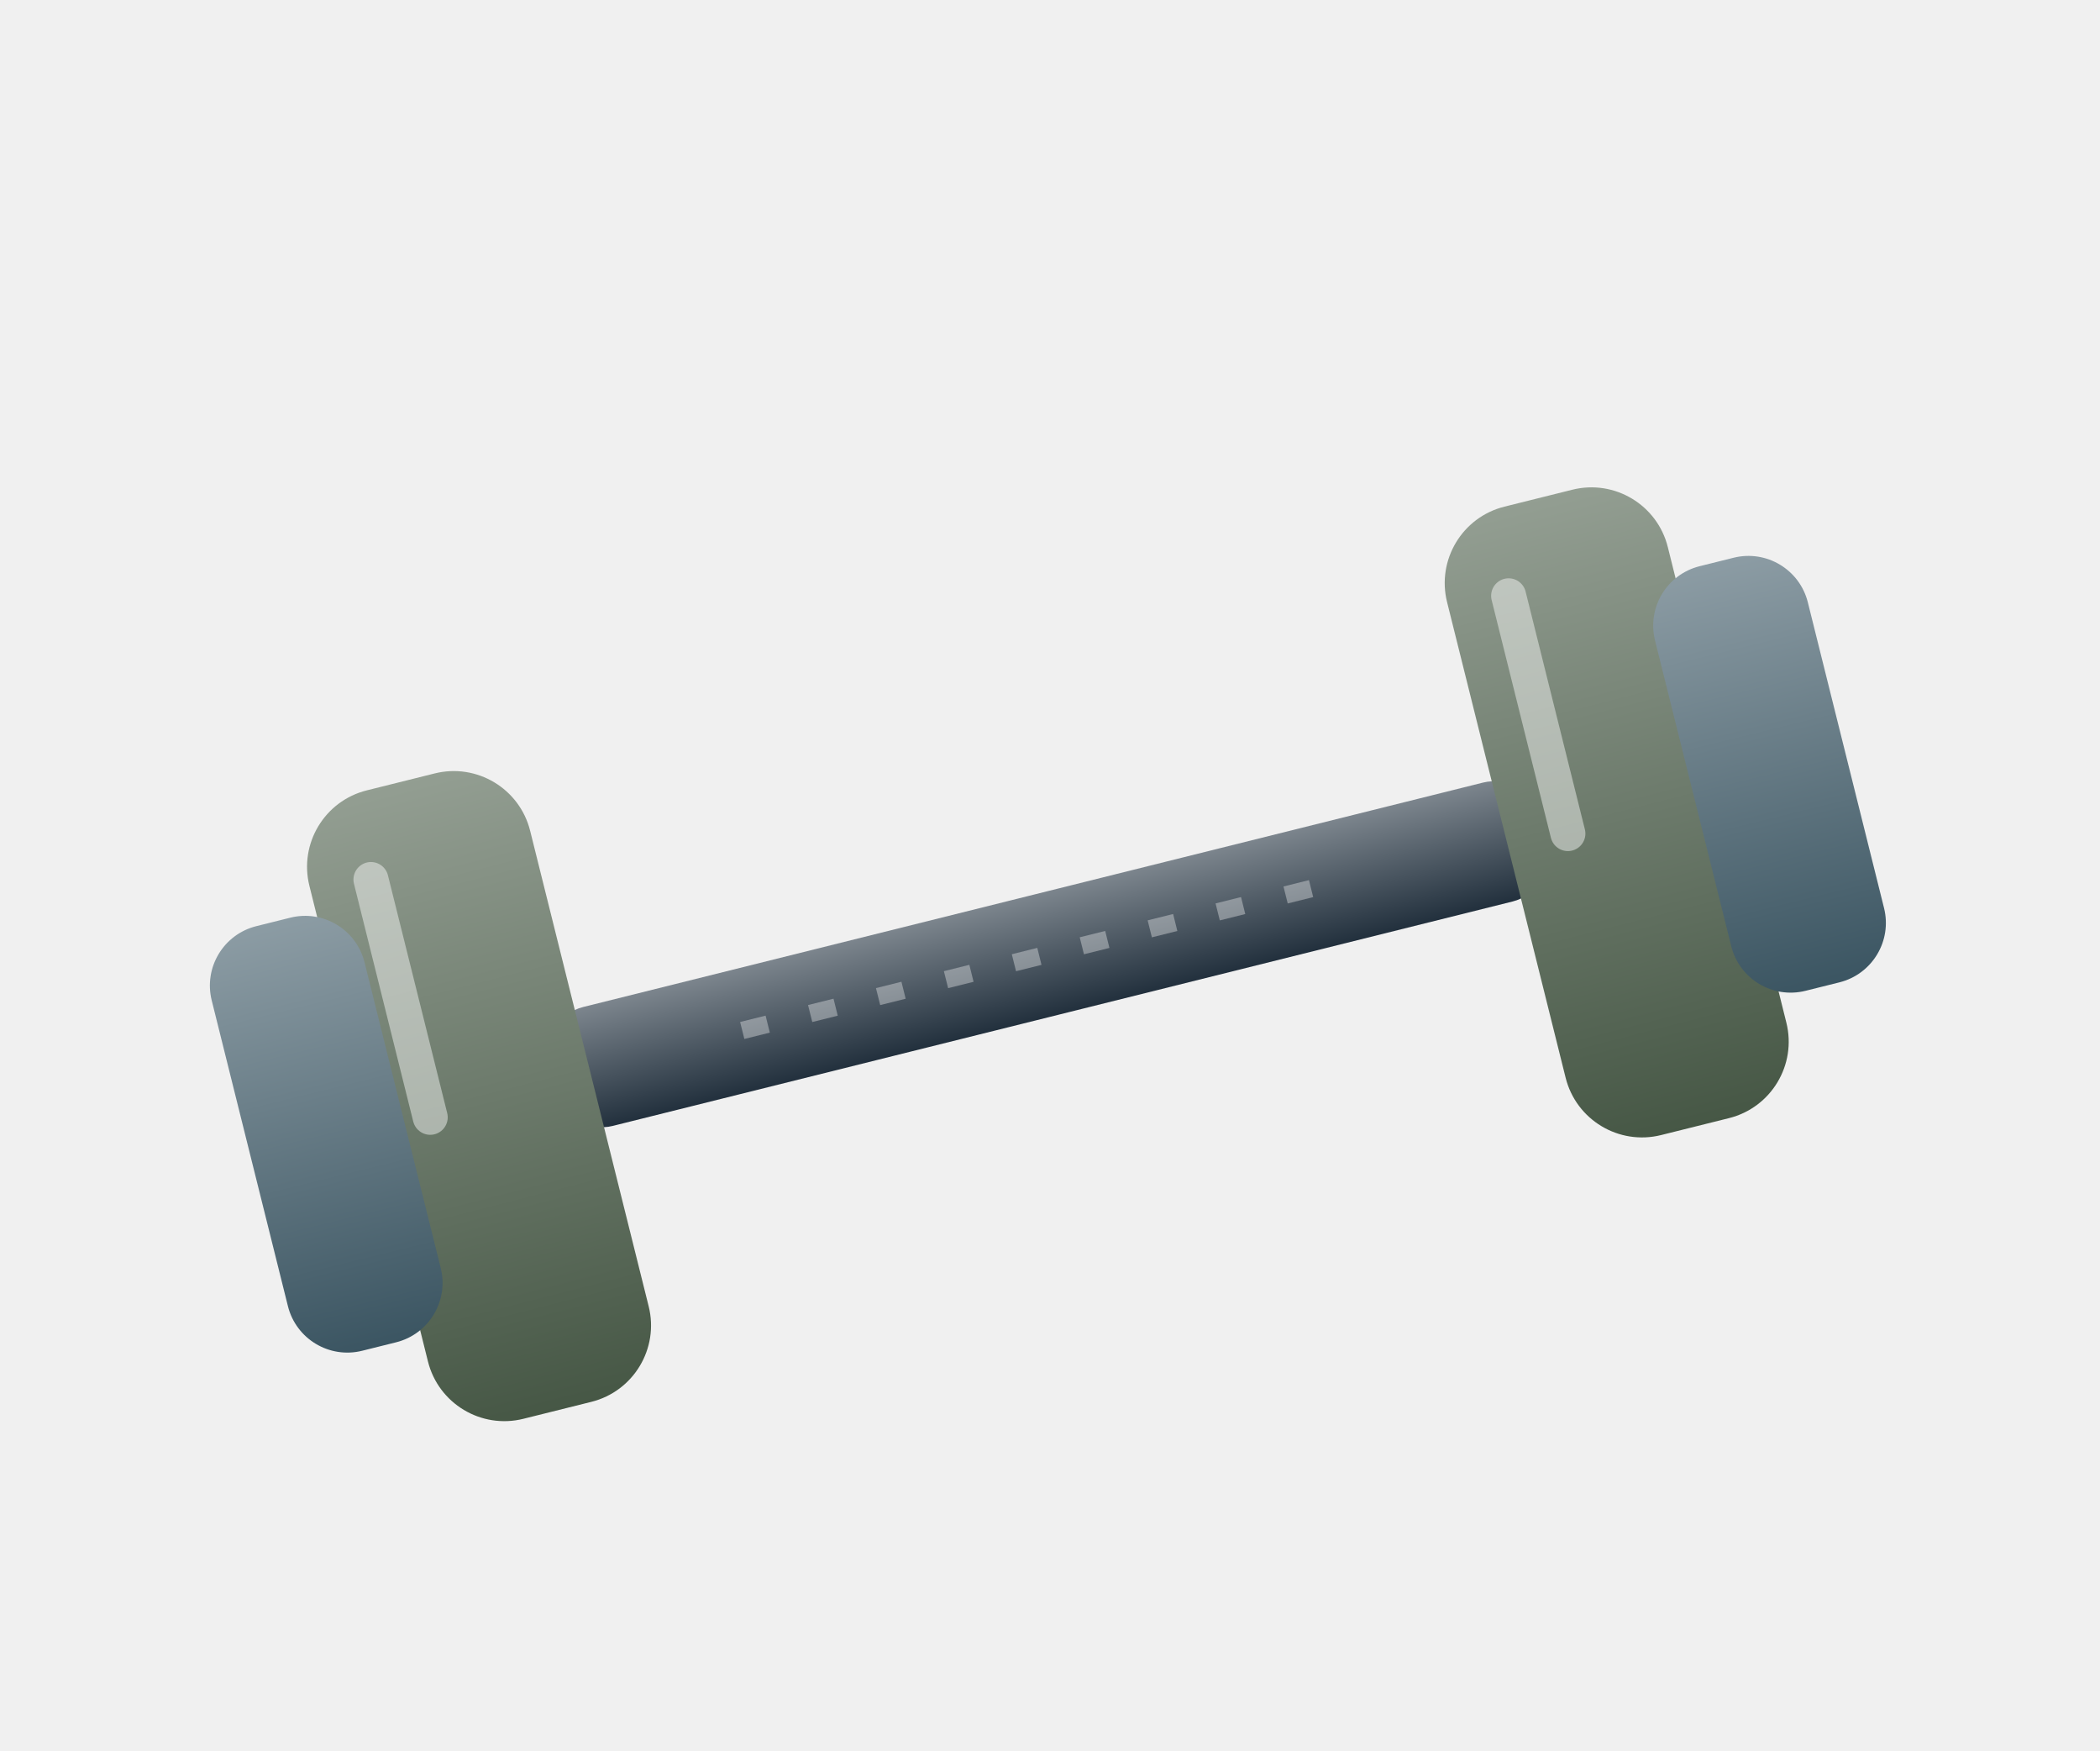
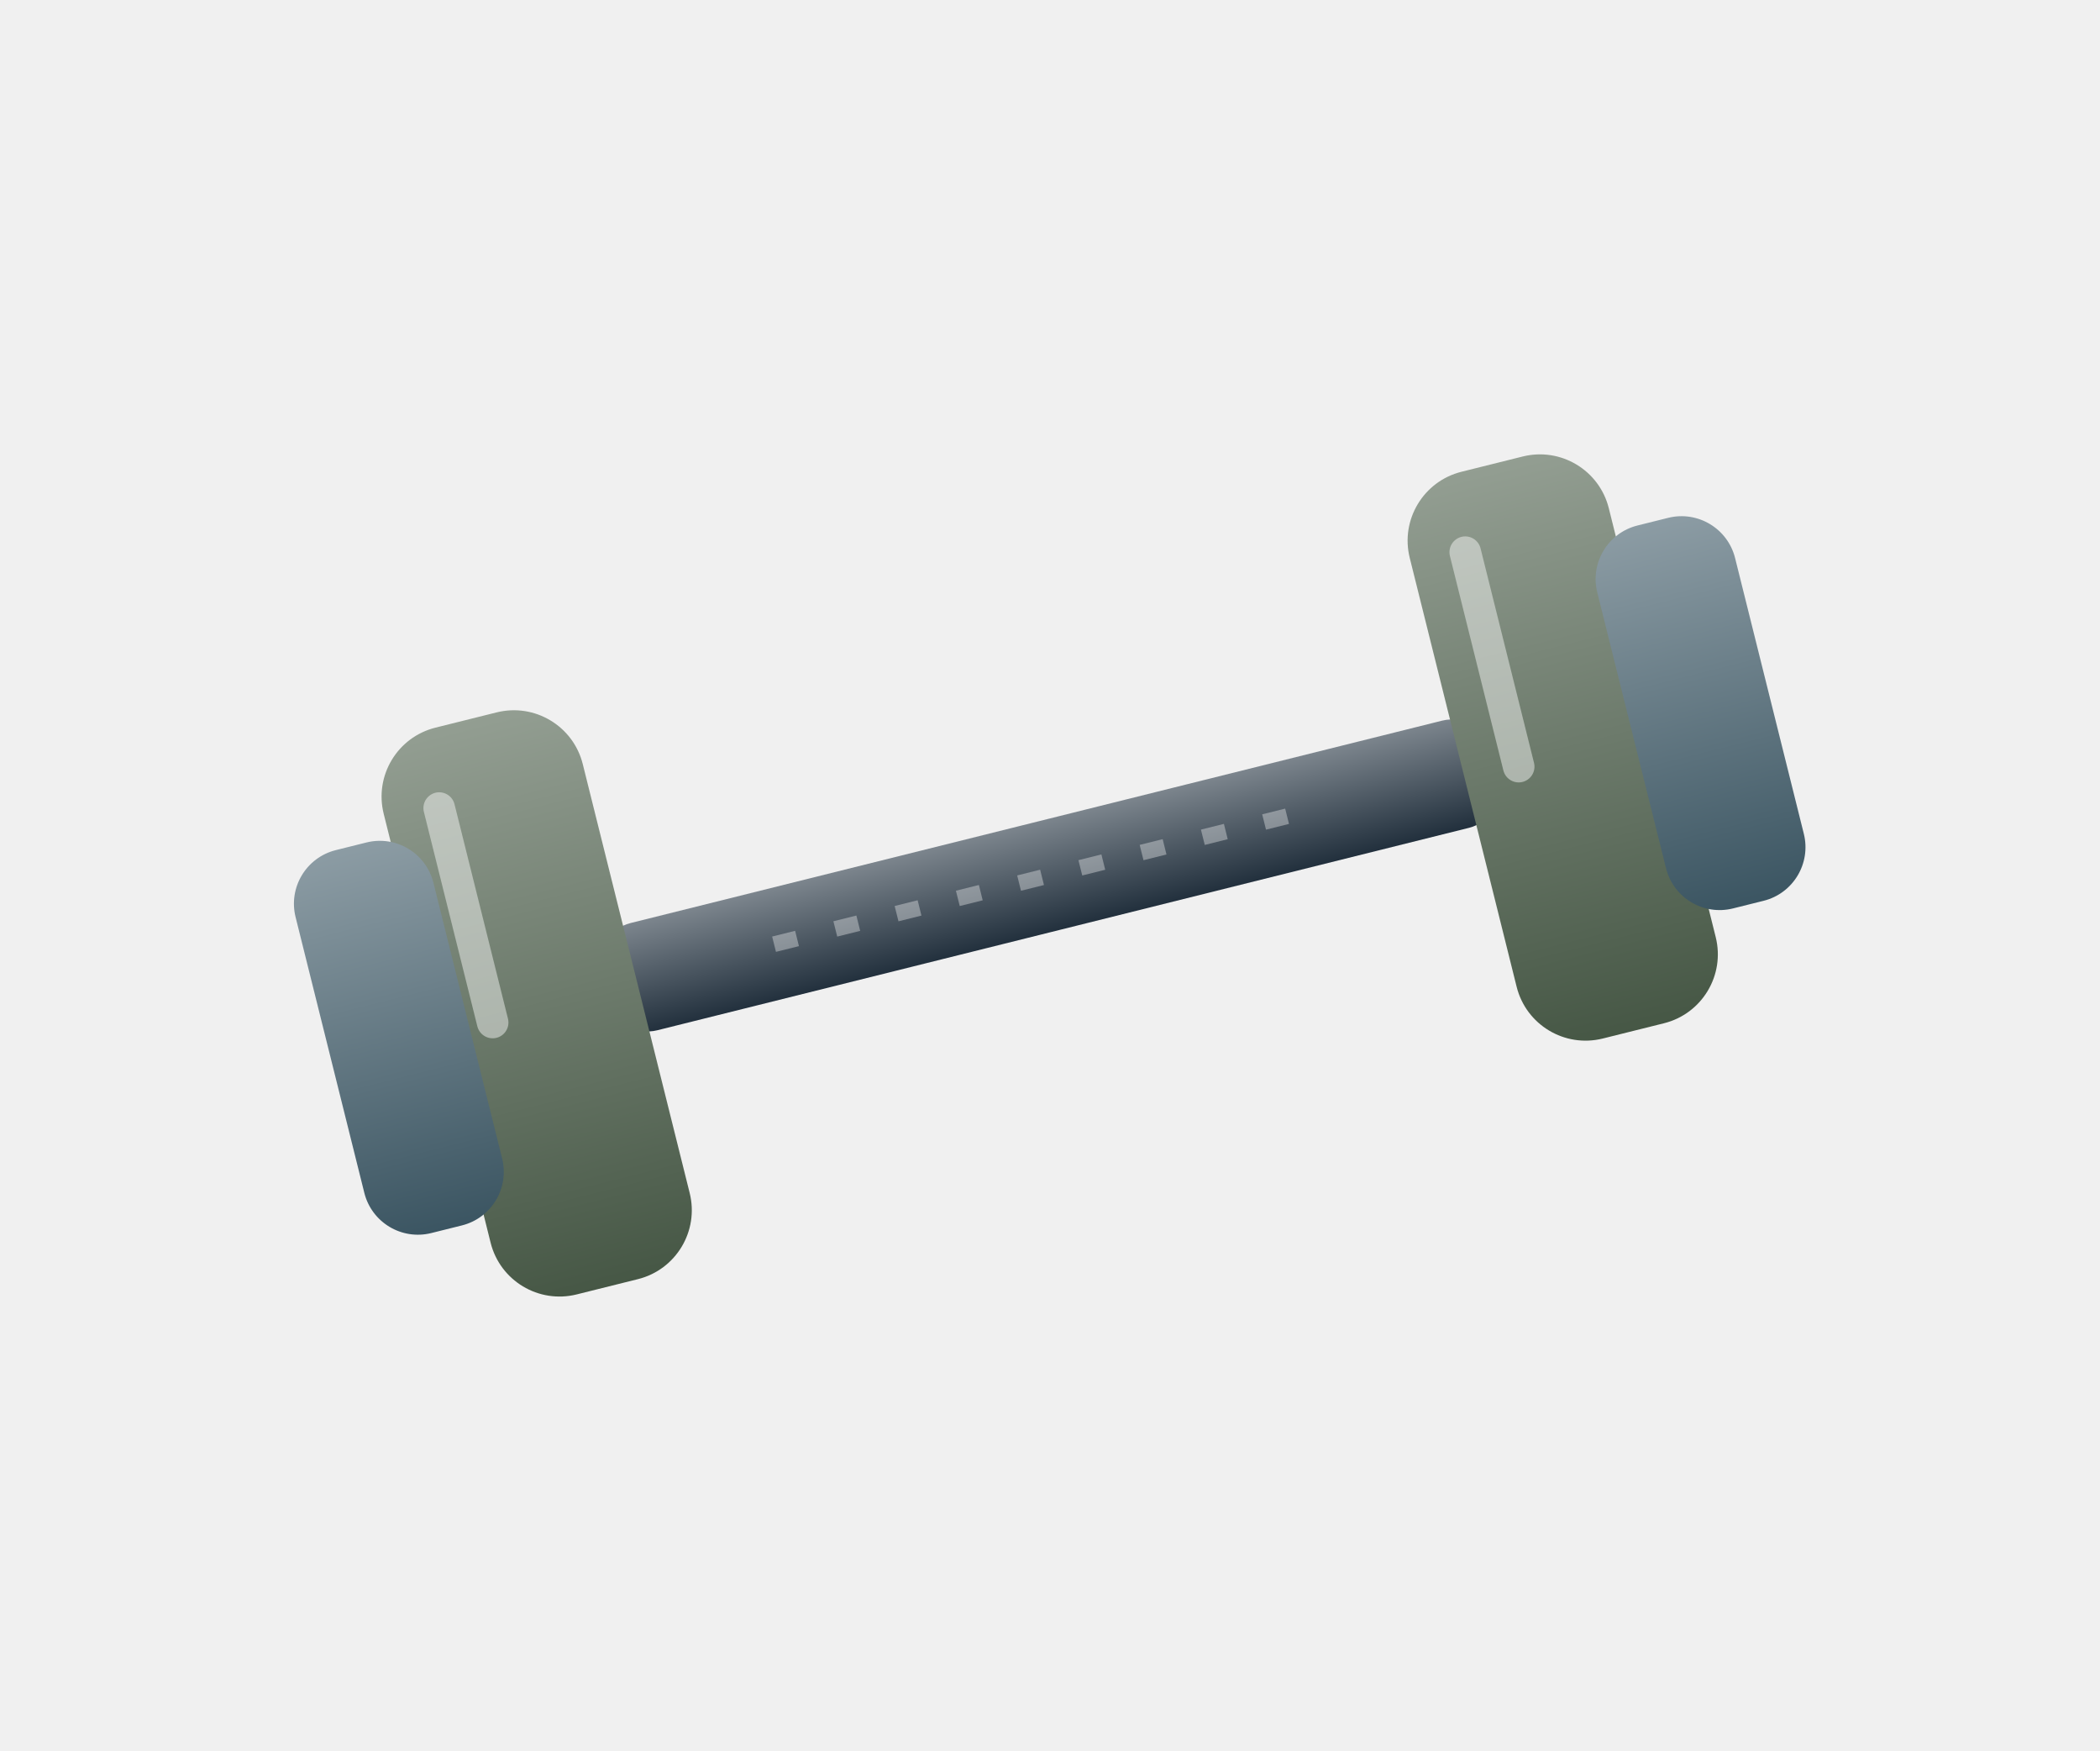
- <svg xmlns="http://www.w3.org/2000/svg" viewBox="0 0 240 200" width="240" height="200">
+ <svg xmlns="http://www.w3.org/2000/svg" viewBox="-13.26 -1.88 266.11 221.76" width="240" height="200">
  <defs>
    <linearGradient id="s8objectdumbbell1" x1="0" y1="0" x2="0" y2="1">
      <stop offset="0" stop-color="#7c858d" />
      <stop offset="1" stop-color="#22303d" />
    </linearGradient>
    <linearGradient id="s8objectdumbbell2" x1="0" y1="0" x2="0" y2="1">
      <stop offset="0" stop-color="#939e92" />
      <stop offset="1" stop-color="#465745" />
    </linearGradient>
    <linearGradient id="s8objectdumbbell3" x1="0" y1="0" x2="0" y2="1">
      <stop offset="0" stop-color="#8c9ca4" />
      <stop offset="1" stop-color="#3b5562" />
    </linearGradient>
    <linearGradient id="s8objectdumbbell4" x1="0" y1="0" x2="0" y2="1">
      <stop offset="0" stop-color="#939e92" />
      <stop offset="1" stop-color="#465745" />
    </linearGradient>
    <linearGradient id="s8objectdumbbell5" x1="0" y1="0" x2="0" y2="1">
      <stop offset="0" stop-color="#8c9ca4" />
      <stop offset="1" stop-color="#3b5562" />
    </linearGradient>
  </defs>
  <g transform="rotate(-14 120 110)">
    <rect x="62" y="102" width="116" height="14" rx="5" fill="url(#s8objectdumbbell1)" />
    <rect x="40" y="72" width="26" height="74" rx="9" fill="url(#s8objectdumbbell2)" stroke="none" stroke-width="1.75" />
    <rect x="26" y="84" width="18" height="50" rx="7" fill="url(#s8objectdumbbell3)" stroke="none" stroke-width="1.75" />
    <rect x="174" y="72" width="26" height="74" rx="9" fill="url(#s8objectdumbbell4)" stroke="none" stroke-width="1.75" />
    <rect x="196" y="84" width="18" height="50" rx="7" fill="url(#s8objectdumbbell5)" stroke="none" stroke-width="1.75" />
    <path d="M47 82 L47 110" stroke="#fff" stroke-width="4" stroke-linecap="round" opacity=".45" />
    <path d="M181 82 L181 110" stroke="#fff" stroke-width="4" stroke-linecap="round" opacity=".45" />
    <path d="M84 109 h72" stroke="#fff" stroke-width="2" stroke-dasharray="3 5" opacity=".35" />
  </g>
</svg>
